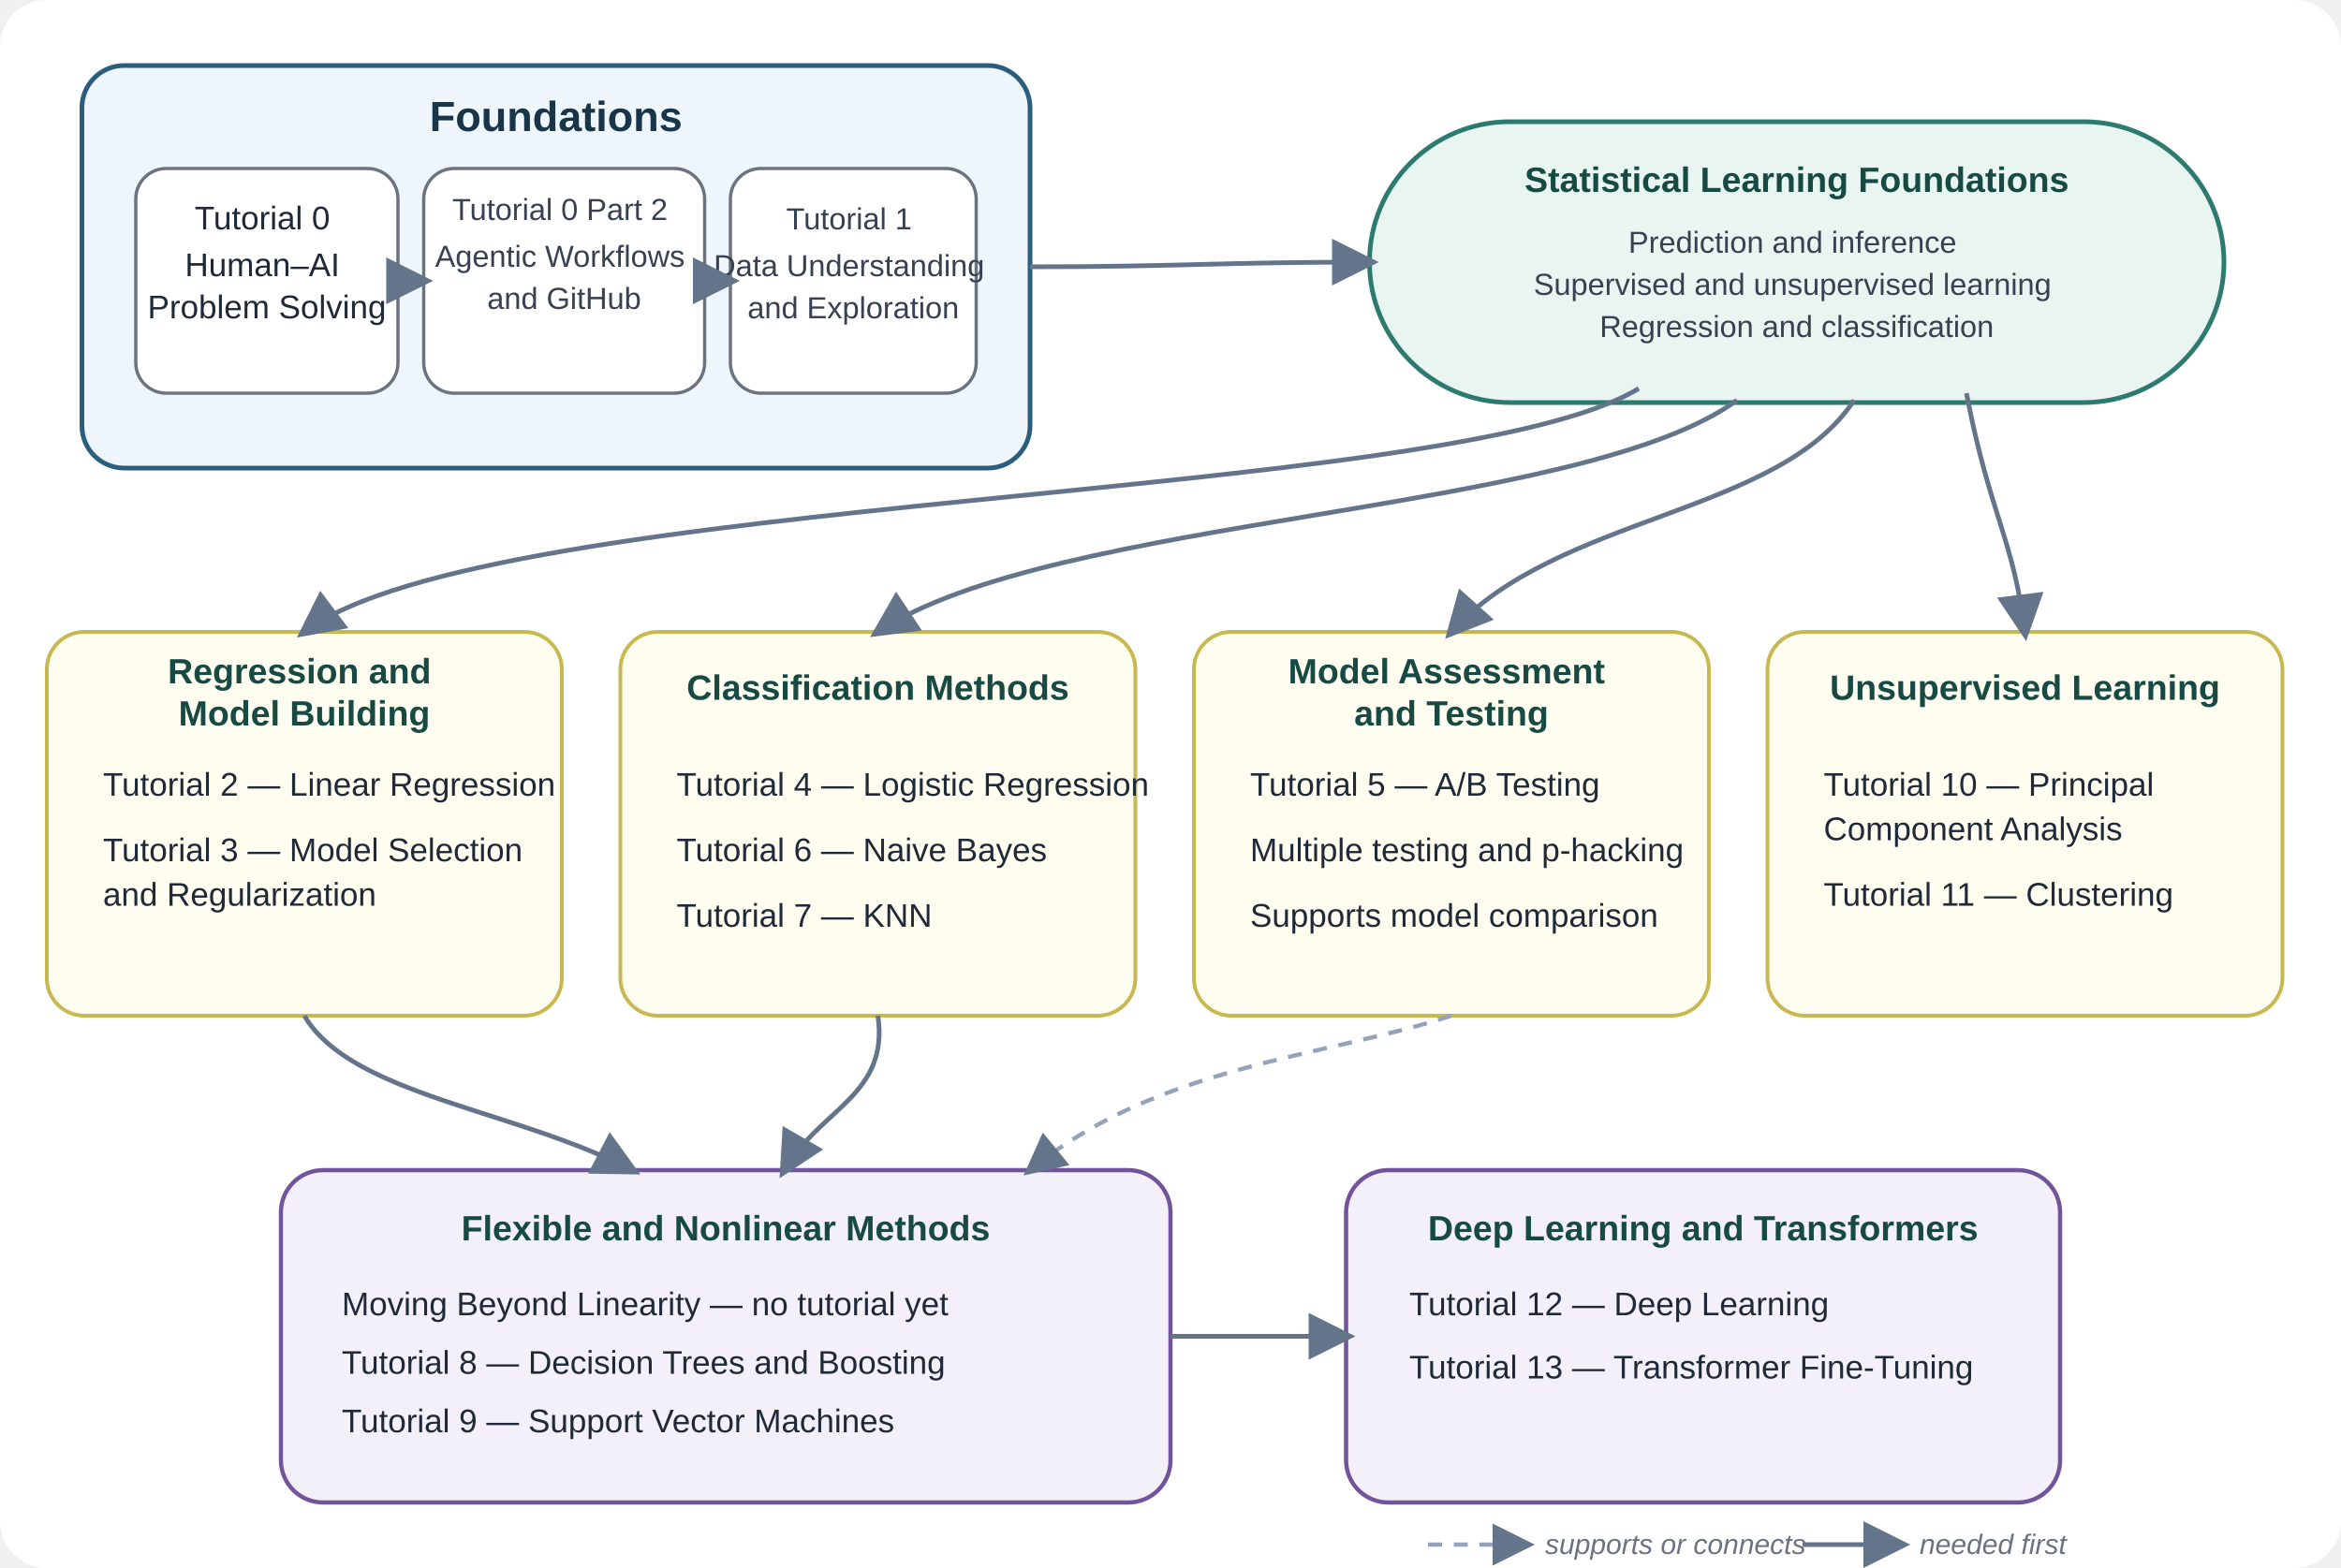
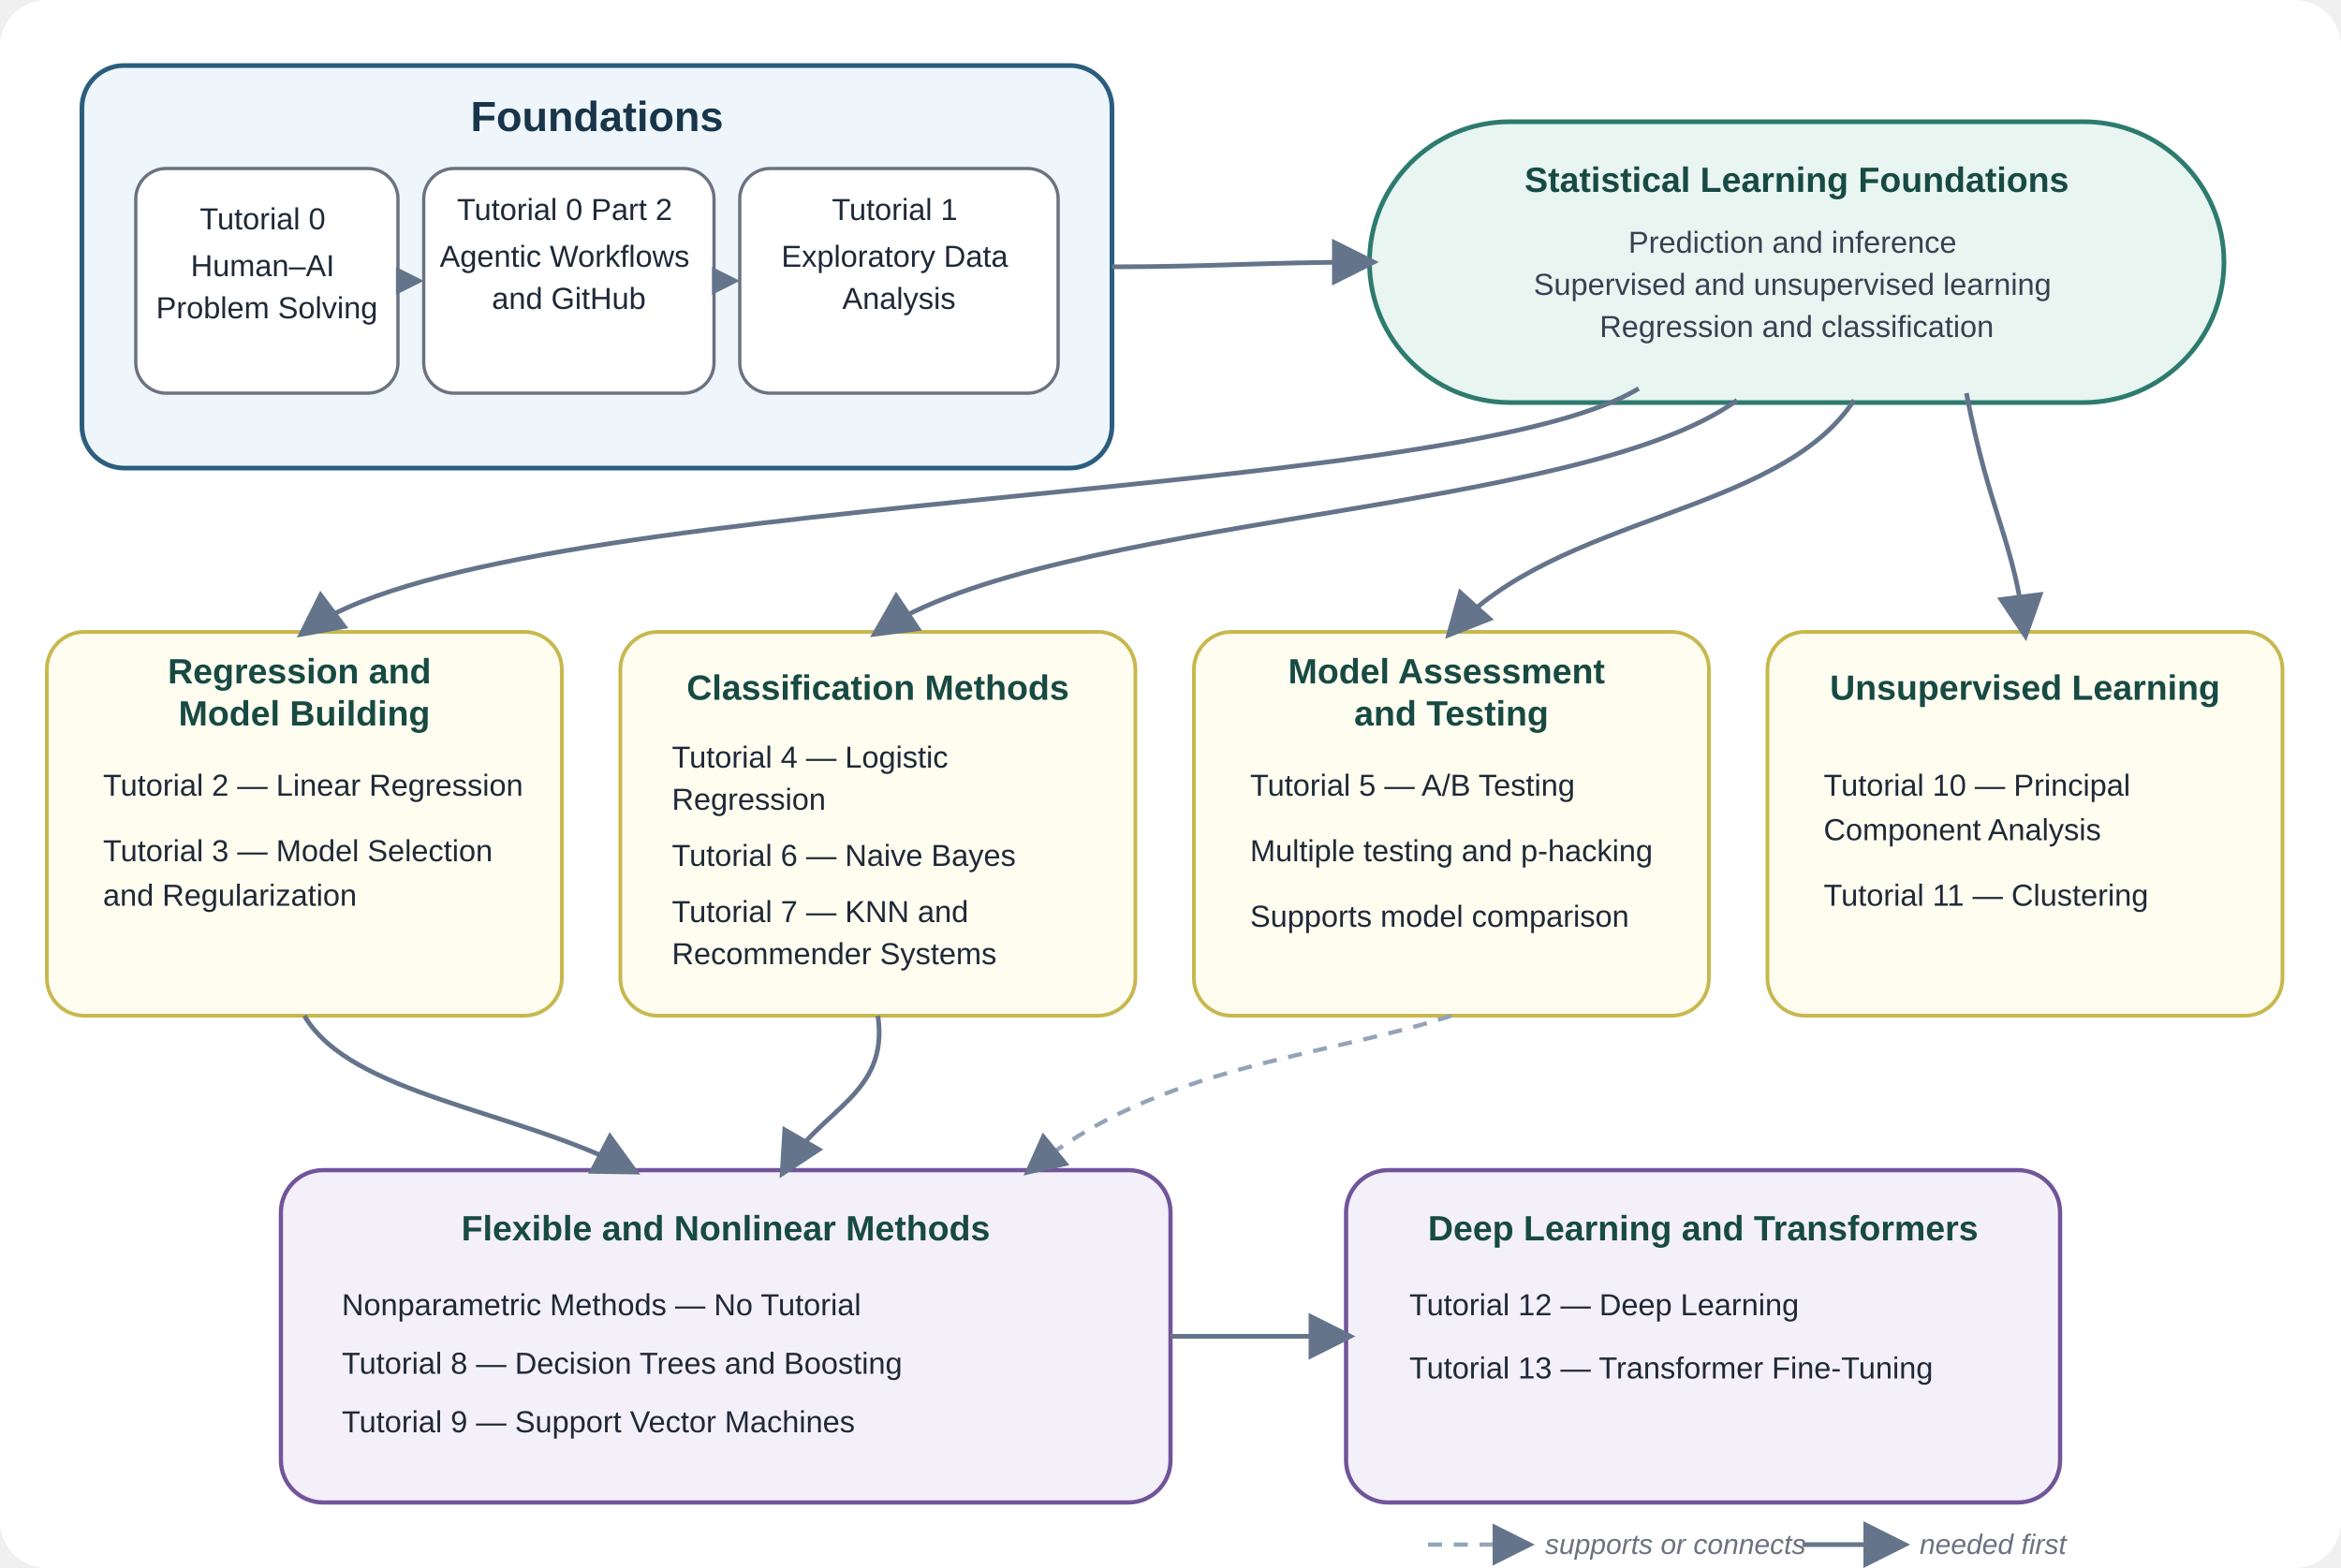
<svg xmlns="http://www.w3.org/2000/svg" width="1000" height="670" viewBox="0 0 1000 670" role="img" aria-labelledby="title desc">
  <defs>
    <marker id="arrow" markerWidth="10" markerHeight="10" refX="8" refY="5" orient="auto" markerUnits="strokeWidth">
      <path d="M0,0 L10,5 L0,10 Z" fill="#64748b" />
+     </marker>
+     <marker id="arrowSmall" markerWidth="7" markerHeight="7" refX="5.8" refY="3.5" orient="auto" markerUnits="strokeWidth">
+       <path d="M0,0 L7,3.5 L0,7 Z" fill="#64748b" />
    </marker>
    <style>
      .title { font: 700 18px Arial, Helvetica, sans-serif; fill: #18354a; }
      .topic { font: 700 15px Arial, Helvetica, sans-serif; fill: #174a43; }
      .body { font: 14px Arial, Helvetica, sans-serif; fill: #1f2937; }
      .small { font: 13px Arial, Helvetica, sans-serif; fill: #374151; }
+       .tutorial { font: 13px Arial, Helvetica, sans-serif; fill: #1f2937; }
      .muted { font: italic 12px Arial, Helvetica, sans-serif; fill: #6b7280; }
      .edge { stroke: #64748b; stroke-width: 2; fill: none; marker-end: url(#arrow); }
+       .edge-small { stroke: #64748b; stroke-width: 1.7; fill: none; marker-end: url(#arrowSmall); }
      .dash { stroke: #94a3b8; stroke-width: 1.8; stroke-dasharray: 6 5; fill: none; marker-end: url(#arrow); }
    </style>
  </defs>
  <rect x="0" y="0" width="1000" height="670" rx="20" fill="#ffffff" />
-   <rect x="35" y="28" width="405" height="172" rx="18" fill="#eef6fb" stroke="#2b5d7d" stroke-width="2" />
-   <text x="237.5" y="56" text-anchor="middle" class="title">Foundations</text>
+   <rect x="35" y="28" width="440" height="172" rx="18" fill="#eef6fb" stroke="#2b5d7d" stroke-width="2" />
+   <text x="255" y="56" text-anchor="middle" class="title">Foundations</text>
  <rect x="58" y="72" width="112" height="96" rx="13" fill="#ffffff" stroke="#6b7280" stroke-width="1.4" />
-   <text x="114" y="98" text-anchor="middle" class="body">
+   <text x="114" y="98" text-anchor="middle" class="tutorial">
    <tspan x="114" dy="0">Tutorial 0</tspan>
    <tspan x="114" dy="20">Human–AI</tspan>
    <tspan x="114" dy="18">Problem Solving</tspan>
  </text>
-   <rect x="181" y="72" width="120" height="96" rx="13" fill="#ffffff" stroke="#6b7280" stroke-width="1.4" />
-   <text x="241" y="94" text-anchor="middle" class="small">
-     <tspan x="241" dy="0">Tutorial 0 Part 2</tspan>
-     <tspan x="241" dy="20">Agentic Workflows</tspan>
-     <tspan x="241" dy="18">and GitHub</tspan>
+   <rect x="181" y="72" width="124" height="96" rx="13" fill="#ffffff" stroke="#6b7280" stroke-width="1.4" />
+   <text x="243" y="94" text-anchor="middle" class="tutorial">
+     <tspan x="243" dy="0">Tutorial 0 Part 2</tspan>
+     <tspan x="243" dy="20">Agentic Workflows</tspan>
+     <tspan x="243" dy="18">and GitHub</tspan>
  </text>
-   <rect x="312" y="72" width="105" height="96" rx="13" fill="#ffffff" stroke="#6b7280" stroke-width="1.4" />
-   <text x="364.5" y="98" text-anchor="middle" class="small">
-     <tspan x="364.5" dy="0">Tutorial 1</tspan>
-     <tspan x="364.5" dy="20">Data Understanding</tspan>
-     <tspan x="364.5" dy="18">and Exploration</tspan>
+   <rect x="316" y="72" width="136" height="96" rx="13" fill="#ffffff" stroke="#6b7280" stroke-width="1.4" />
+   <text x="384" y="94" text-anchor="middle" class="tutorial">
+     <tspan x="384" dy="0">Tutorial 1</tspan>
+     <tspan x="384" dy="20">Exploratory Data</tspan>
+     <tspan x="384" dy="18">Analysis</tspan>
  </text>
-   <path d="M170 120 L181 120" class="edge" />
-   <path d="M301 120 L312 120" class="edge" />
+   <path d="M170 120 L179 120" class="edge-small" />
+   <path d="M305 120 L314 120" class="edge-small" />
  <rect x="585" y="52" width="365" height="120" rx="60" fill="#e8f5f1" stroke="#2d7b6f" stroke-width="2" />
  <text x="767.5" y="82" text-anchor="middle" class="topic">Statistical Learning Foundations</text>
  <text x="767.5" y="108" text-anchor="middle" class="small">
    <tspan x="767.5" dy="0">Prediction and inference</tspan>
    <tspan x="767.5" dy="18">Supervised and unsupervised learning</tspan>
    <tspan x="767.5" dy="18">Regression and classification</tspan>
  </text>
-   <path d="M440 114 C505 114 520 112 585 112" class="edge" />
+   <path d="M475 114 C520 114 540 112 585 112" class="edge" />
  <rect x="20" y="270" width="220" height="164" rx="16" fill="#fffdf0" stroke="#c7b84f" stroke-width="1.6" />
  <text x="130" y="292" text-anchor="middle" class="topic">
    <tspan x="130" dy="0">Regression and</tspan>
    <tspan x="130" dy="18">Model Building</tspan>
  </text>
-   <text x="44" y="340" class="body">
+   <text x="44" y="340" class="tutorial">
    <tspan x="44" dy="0">Tutorial 2 — Linear Regression</tspan>
    <tspan x="44" dy="28">Tutorial 3 — Model Selection</tspan>
    <tspan x="44" dy="19">and Regularization</tspan>
  </text>
  <rect x="265" y="270" width="220" height="164" rx="16" fill="#fffdf0" stroke="#c7b84f" stroke-width="1.6" />
  <text x="375" y="299" text-anchor="middle" class="topic">Classification Methods</text>
-   <text x="289" y="340" class="body">
-     <tspan x="289" dy="0">Tutorial 4 — Logistic Regression</tspan>
-     <tspan x="289" dy="28">Tutorial 6 — Naive Bayes</tspan>
-     <tspan x="289" dy="28">Tutorial 7 — KNN</tspan>
+   <text x="287" y="328" class="tutorial">
+     <tspan x="287" dy="0">Tutorial 4 — Logistic</tspan>
+     <tspan x="287" dy="18">Regression</tspan>
+     <tspan x="287" dy="24">Tutorial 6 — Naive Bayes</tspan>
+     <tspan x="287" dy="24">Tutorial 7 — KNN and</tspan>
+     <tspan x="287" dy="18">Recommender Systems</tspan>
  </text>
  <rect x="510" y="270" width="220" height="164" rx="16" fill="#fffdf0" stroke="#c7b84f" stroke-width="1.6" />
  <text x="620" y="292" text-anchor="middle" class="topic">
    <tspan x="620" dy="0">Model Assessment</tspan>
    <tspan x="620" dy="18">and Testing</tspan>
  </text>
-   <text x="534" y="340" class="body">
+   <text x="534" y="340" class="tutorial">
    <tspan x="534" dy="0">Tutorial 5 — A/B Testing</tspan>
    <tspan x="534" dy="28">Multiple testing and p-hacking</tspan>
    <tspan x="534" dy="28">Supports model comparison</tspan>
  </text>
  <rect x="755" y="270" width="220" height="164" rx="16" fill="#fffdf0" stroke="#c7b84f" stroke-width="1.6" />
  <text x="865" y="299" text-anchor="middle" class="topic">Unsupervised Learning</text>
-   <text x="779" y="340" class="body">
+   <text x="779" y="340" class="tutorial">
    <tspan x="779" dy="0">Tutorial 10 — Principal</tspan>
    <tspan x="779" dy="19">Component Analysis</tspan>
    <tspan x="779" dy="28">Tutorial 11 — Clustering</tspan>
  </text>
  <path d="M700 166 C620 215 210 210 130 270" class="edge" />
  <path d="M742 171 C675 220 450 220 375 270" class="edge" />
  <path d="M792 171 C760 220 665 220 620 270" class="edge" />
  <path d="M840 168 C850 220 860 230 865 270" class="edge" />
  <rect x="120" y="500" width="380" height="142" rx="18" fill="#f4f0fa" stroke="#72549a" stroke-width="1.8" />
  <text x="310" y="530" text-anchor="middle" class="topic">Flexible and Nonlinear Methods</text>
-   <text x="146" y="562" class="body">
-     <tspan x="146" dy="0">Moving Beyond Linearity — no tutorial yet</tspan>
+   <text x="146" y="562" class="tutorial">
+     <tspan x="146" dy="0">Nonparametric Methods — No Tutorial</tspan>
    <tspan x="146" dy="25">Tutorial 8 — Decision Trees and Boosting</tspan>
    <tspan x="146" dy="25">Tutorial 9 — Support Vector Machines</tspan>
  </text>
  <rect x="575" y="500" width="305" height="142" rx="18" fill="#f4f0fa" stroke="#72549a" stroke-width="1.8" />
  <text x="727.5" y="530" text-anchor="middle" class="topic">Deep Learning and Transformers</text>
-   <text x="602" y="562" class="body">
+   <text x="602" y="562" class="tutorial">
    <tspan x="602" dy="0">Tutorial 12 — Deep Learning</tspan>
    <tspan x="602" dy="27">Tutorial 13 — Transformer Fine-Tuning</tspan>
  </text>
  <path d="M130 434 C150 468 220 474 270 500" class="edge" />
  <path d="M375 434 C380 468 350 474 335 500" class="edge" />
  <path d="M500 571 C530 571 545 571 575 571" class="edge" />
  <path d="M620 434 C565 452 495 455 440 500" class="dash" />
  <line x1="770" y1="660" x2="812" y2="660" stroke="#64748b" stroke-width="2" marker-end="url(#arrow)" />
  <text x="820" y="664" class="muted">needed first</text>
  <line x1="610" y1="660" x2="652" y2="660" stroke="#94a3b8" stroke-width="1.8" stroke-dasharray="6 5" marker-end="url(#arrow)" />
  <text x="660" y="664" class="muted">supports or connects</text>
</svg>
